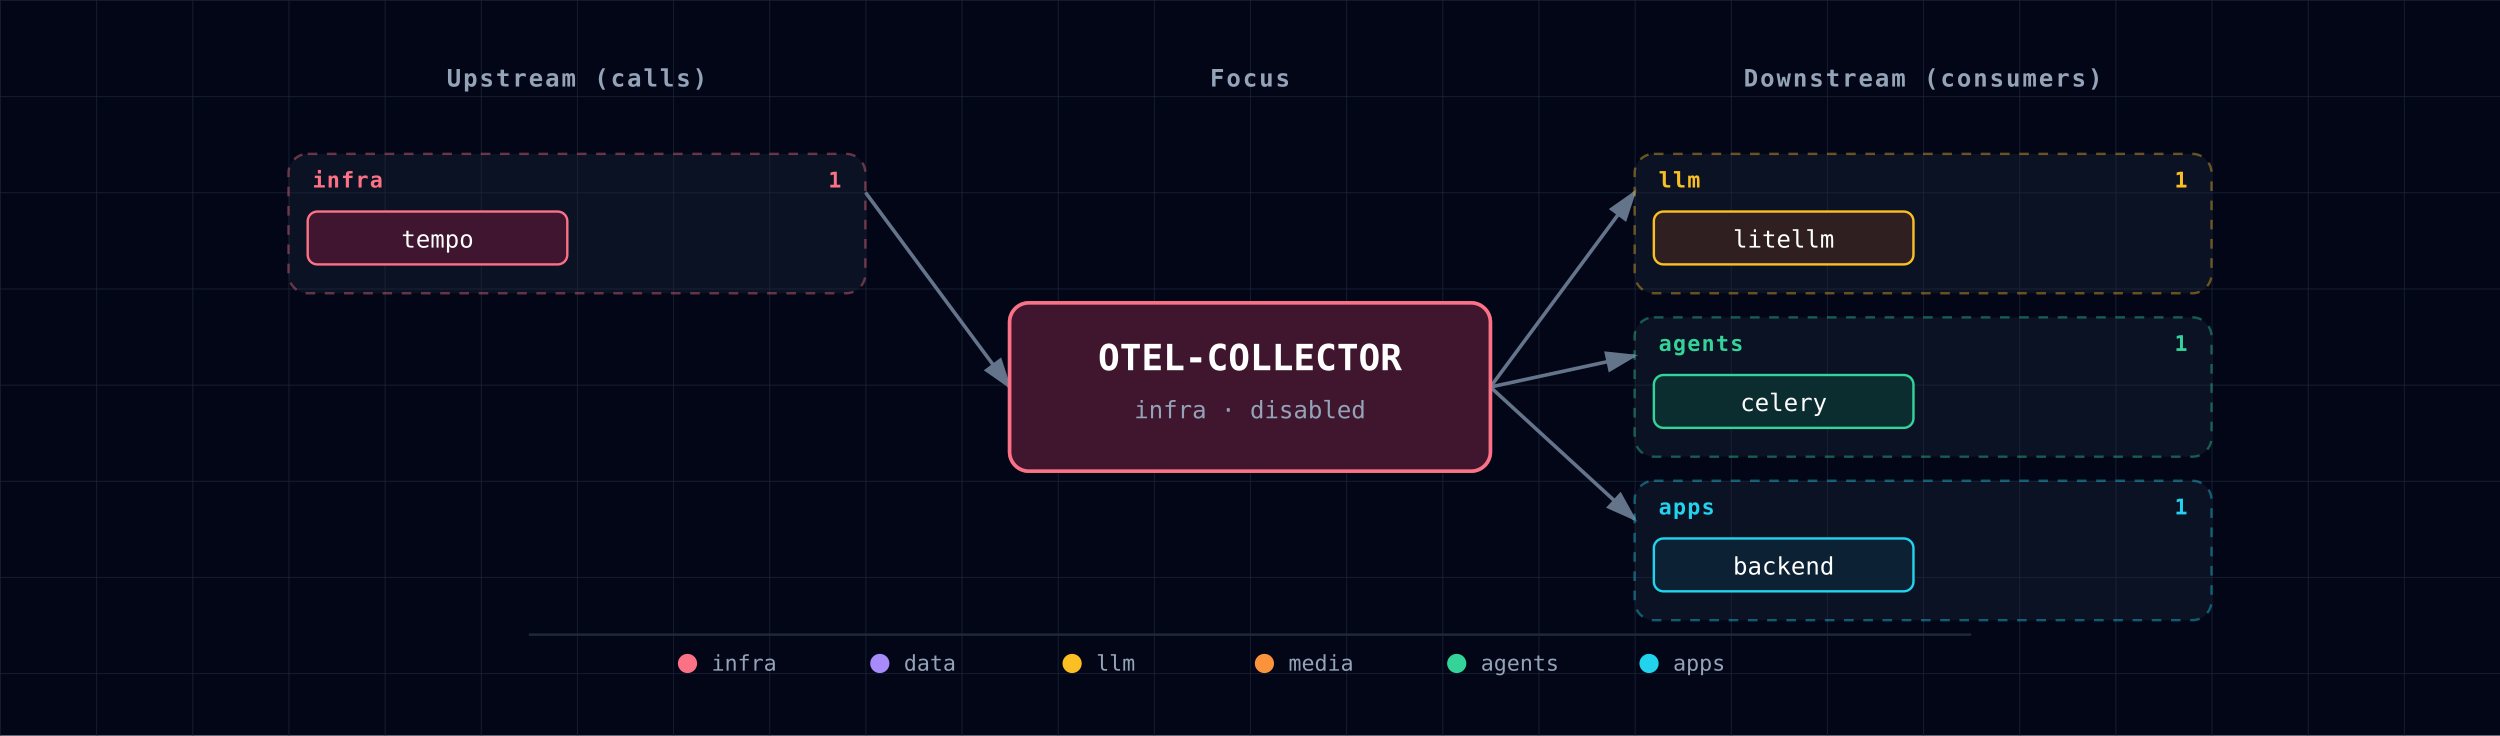
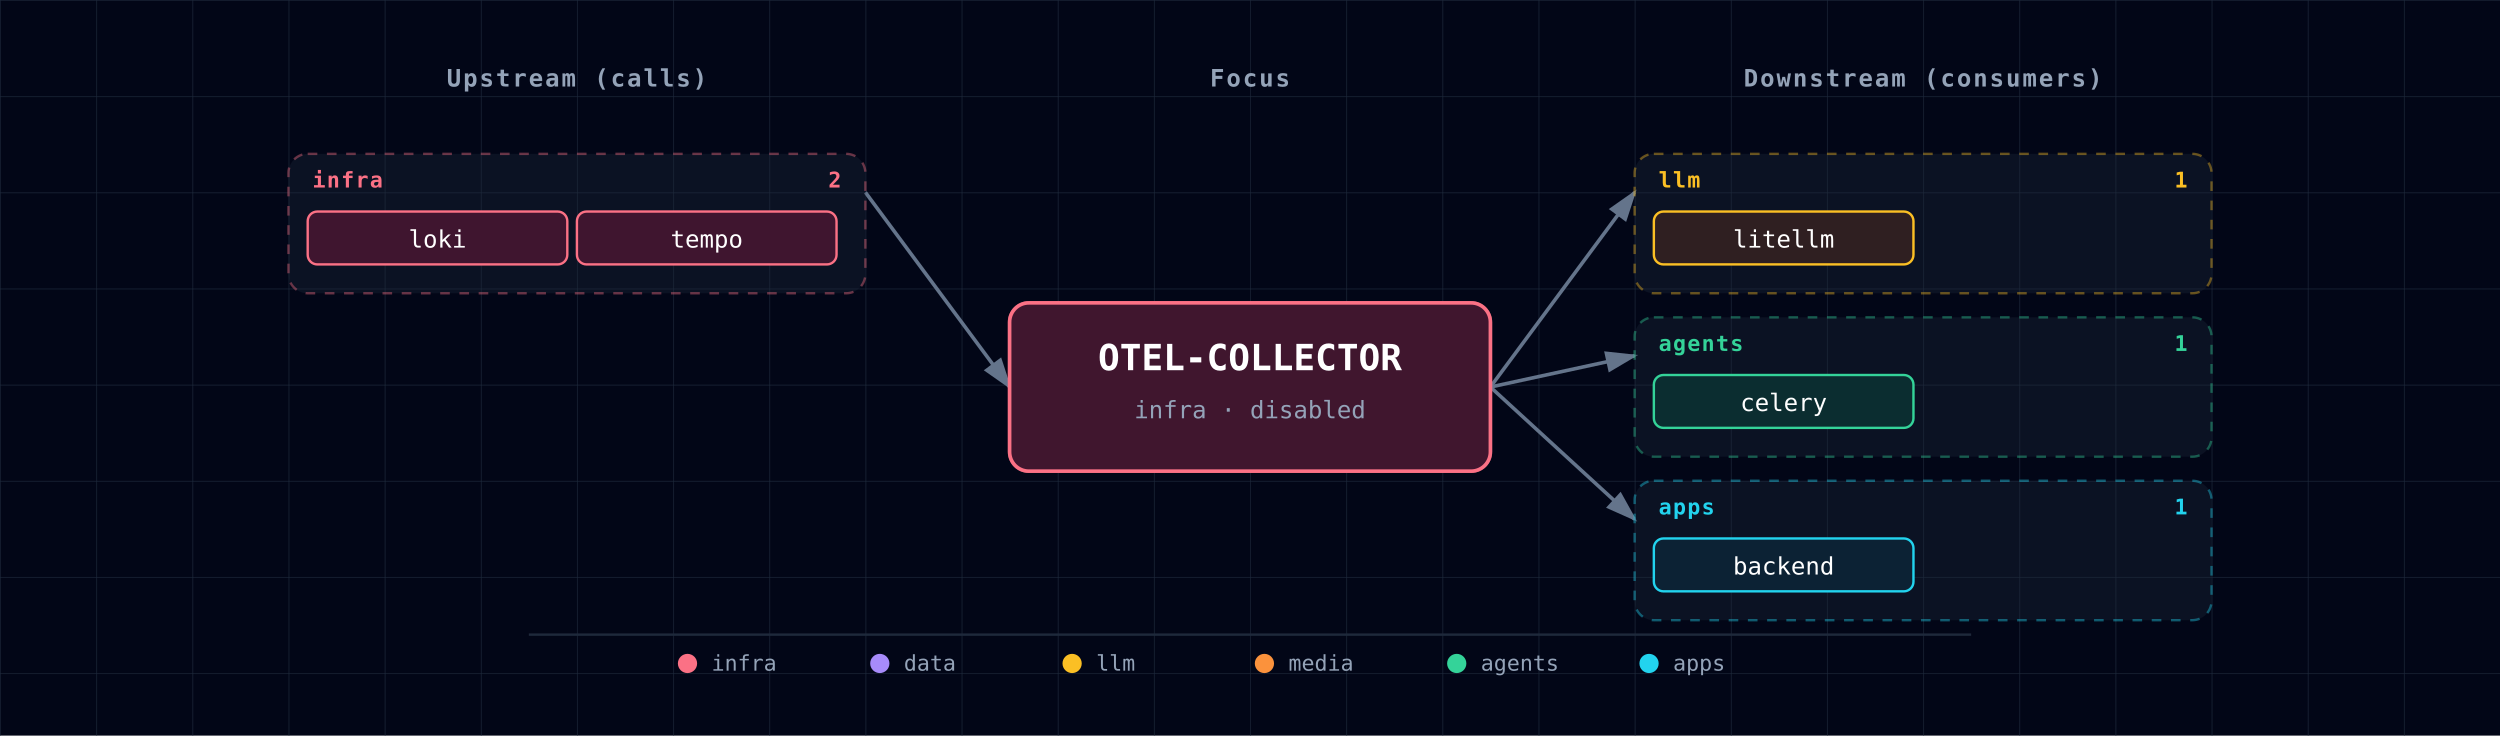
<svg xmlns="http://www.w3.org/2000/svg" viewBox="0 0 1040 306" font-family="'JetBrains Mono', 'Fira Code', Menlo, Consolas, monospace">
  <defs>
    <pattern id="grid" width="40" height="40" patternUnits="userSpaceOnUse">
      <path d="M 40 0 L 0 0 0 40" fill="none" stroke="#1e293b" stroke-width="0.5" />
    </pattern>
    <marker id="arrowhead" markerWidth="9" markerHeight="6" refX="8" refY="3" orient="auto">
      <polygon points="0 0, 9 3, 0 6" fill="#64748b" />
    </marker>
    <filter id="focus-glow" x="-50%" y="-50%" width="200%" height="200%">
      <feGaussianBlur in="SourceAlpha" stdDeviation="6" />
      <feFlood flood-color="#fb7185" flood-opacity="0.6" />
      <feComposite in2="SourceAlpha" operator="in" />
      <feMerge>
        <feMergeNode />
        <feMergeNode in="SourceGraphic" />
      </feMerge>
    </filter>
  </defs>
  <rect width="1040" height="306" fill="#020617" />
  <rect width="1040" height="306" fill="url(#grid)" />
  <text x="240" y="36" fill="#94a3b8" font-size="10" font-weight="600" text-anchor="middle" letter-spacing="0.08em">Upstream (calls)</text>
  <text x="520" y="36" fill="#94a3b8" font-size="10" font-weight="600" text-anchor="middle" letter-spacing="0.08em">Focus</text>
  <text x="800" y="36" fill="#94a3b8" font-size="10" font-weight="600" text-anchor="middle" letter-spacing="0.08em">Downstream (consumers)</text>
  <line x1="360" y1="80" x2="420" y2="161" stroke="#64748b" stroke-width="1.5" marker-end="url(#arrowhead)" />
  <line x1="620" y1="161" x2="680" y2="80" stroke="#64748b" stroke-width="1.5" marker-end="url(#arrowhead)" />
  <line x1="620" y1="161" x2="680" y2="148" stroke="#64748b" stroke-width="1.5" marker-end="url(#arrowhead)" />
  <line x1="620" y1="161" x2="680" y2="216" stroke="#64748b" stroke-width="1.5" marker-end="url(#arrowhead)" />
  <g>
    <g class="cluster">
      <rect x="120" y="64" width="240" height="58" rx="8" fill="rgba(30,41,59,0.35)" stroke="#fb7185" stroke-width="1" stroke-dasharray="4,4" stroke-opacity="0.4" />
      <text x="130" y="78" fill="#fb7185" font-size="9" font-weight="700" text-anchor="start" style="letter-spacing:0.06em;text-transform:uppercase;">infra</text>
-       <text x="350" y="78" fill="#fb7185" font-size="9" font-weight="600" text-anchor="end">1</text>
+       <text x="350" y="78" fill="#fb7185" font-size="9" font-weight="600" text-anchor="end">2</text>
    </g>
    <g>
      <rect x="128" y="88" width="108" height="22" rx="4" fill="#0f172a" />
      <rect x="128" y="88" width="108" height="22" rx="4" fill="rgba(136, 19, 55, 0.4)" stroke="#fb7185" stroke-width="1" />
-       <text x="182" y="103" fill="white" font-size="10" text-anchor="middle">tempo</text>
+       <text x="182" y="103" fill="white" font-size="10" text-anchor="middle">loki</text>
+     </g>
+     <g>
+       <rect x="240" y="88" width="108" height="22" rx="4" fill="#0f172a" />
+       <rect x="240" y="88" width="108" height="22" rx="4" fill="rgba(136, 19, 55, 0.4)" stroke="#fb7185" stroke-width="1" />
+       <text x="294" y="103" fill="white" font-size="10" text-anchor="middle">tempo</text>
    </g>
  </g>
  <g>
    <g class="cluster">
      <rect x="680" y="64" width="240" height="58" rx="8" fill="rgba(30,41,59,0.35)" stroke="#fbbf24" stroke-width="1" stroke-dasharray="4,4" stroke-opacity="0.4" />
      <text x="690" y="78" fill="#fbbf24" font-size="9" font-weight="700" text-anchor="start" style="letter-spacing:0.06em;text-transform:uppercase;">llm</text>
      <text x="910" y="78" fill="#fbbf24" font-size="9" font-weight="600" text-anchor="end">1</text>
    </g>
    <g>
      <rect x="688" y="88" width="108" height="22" rx="4" fill="#0f172a" />
      <rect x="688" y="88" width="108" height="22" rx="4" fill="rgba(120, 53, 15, 0.3)" stroke="#fbbf24" stroke-width="1" />
      <text x="742" y="103" fill="white" font-size="10" text-anchor="middle">litellm</text>
    </g>
    <g class="cluster">
      <rect x="680" y="132" width="240" height="58" rx="8" fill="rgba(30,41,59,0.35)" stroke="#34d399" stroke-width="1" stroke-dasharray="4,4" stroke-opacity="0.4" />
      <text x="690" y="146" fill="#34d399" font-size="9" font-weight="700" text-anchor="start" style="letter-spacing:0.06em;text-transform:uppercase;">agents</text>
      <text x="910" y="146" fill="#34d399" font-size="9" font-weight="600" text-anchor="end">1</text>
    </g>
    <g>
      <rect x="688" y="156" width="108" height="22" rx="4" fill="#0f172a" />
      <rect x="688" y="156" width="108" height="22" rx="4" fill="rgba(6, 78, 59, 0.4)" stroke="#34d399" stroke-width="1" />
      <text x="742" y="171" fill="white" font-size="10" text-anchor="middle">celery</text>
    </g>
    <g class="cluster">
      <rect x="680" y="200" width="240" height="58" rx="8" fill="rgba(30,41,59,0.35)" stroke="#22d3ee" stroke-width="1" stroke-dasharray="4,4" stroke-opacity="0.4" />
      <text x="690" y="214" fill="#22d3ee" font-size="9" font-weight="700" text-anchor="start" style="letter-spacing:0.06em;text-transform:uppercase;">apps</text>
      <text x="910" y="214" fill="#22d3ee" font-size="9" font-weight="600" text-anchor="end">1</text>
    </g>
    <g>
      <rect x="688" y="224" width="108" height="22" rx="4" fill="#0f172a" />
      <rect x="688" y="224" width="108" height="22" rx="4" fill="rgba(8, 51, 68, 0.4)" stroke="#22d3ee" stroke-width="1" />
      <text x="742" y="239" fill="white" font-size="10" text-anchor="middle">backend</text>
    </g>
  </g>
  <g class="focus" filter="url(#focus-glow)">
    <rect x="420" y="126" width="200" height="70" rx="8" fill="#0f172a" />
    <rect x="420" y="126" width="200" height="70" rx="8" fill="rgba(136, 19, 55, 0.4)" stroke="#fb7185" stroke-width="1.5" />
    <text x="520" y="154" fill="white" font-size="15" font-weight="700" text-anchor="middle">OTEL-COLLECTOR</text>
    <text x="520" y="174" fill="#94a3b8" font-size="10" text-anchor="middle">infra · disabled</text>
  </g>
  <g class="legend">
    <line x1="220" y1="264" x2="820" y2="264" stroke="#1e293b" stroke-width="1" />
    <circle cx="286" cy="276" r="4" fill="#fb7185" />
    <text x="296" y="279" fill="#94a3b8" font-size="9" font-weight="400" text-anchor="start">infra</text>
    <circle cx="366" cy="276" r="4" fill="#a78bfa" />
    <text x="376" y="279" fill="#94a3b8" font-size="9" font-weight="400" text-anchor="start">data</text>
    <circle cx="446" cy="276" r="4" fill="#fbbf24" />
    <text x="456" y="279" fill="#94a3b8" font-size="9" font-weight="400" text-anchor="start">llm</text>
    <circle cx="526" cy="276" r="4" fill="#fb923c" />
    <text x="536" y="279" fill="#94a3b8" font-size="9" font-weight="400" text-anchor="start">media</text>
    <circle cx="606" cy="276" r="4" fill="#34d399" />
    <text x="616" y="279" fill="#94a3b8" font-size="9" font-weight="400" text-anchor="start">agents</text>
    <circle cx="686" cy="276" r="4" fill="#22d3ee" />
    <text x="696" y="279" fill="#94a3b8" font-size="9" font-weight="400" text-anchor="start">apps</text>
  </g>
</svg>
